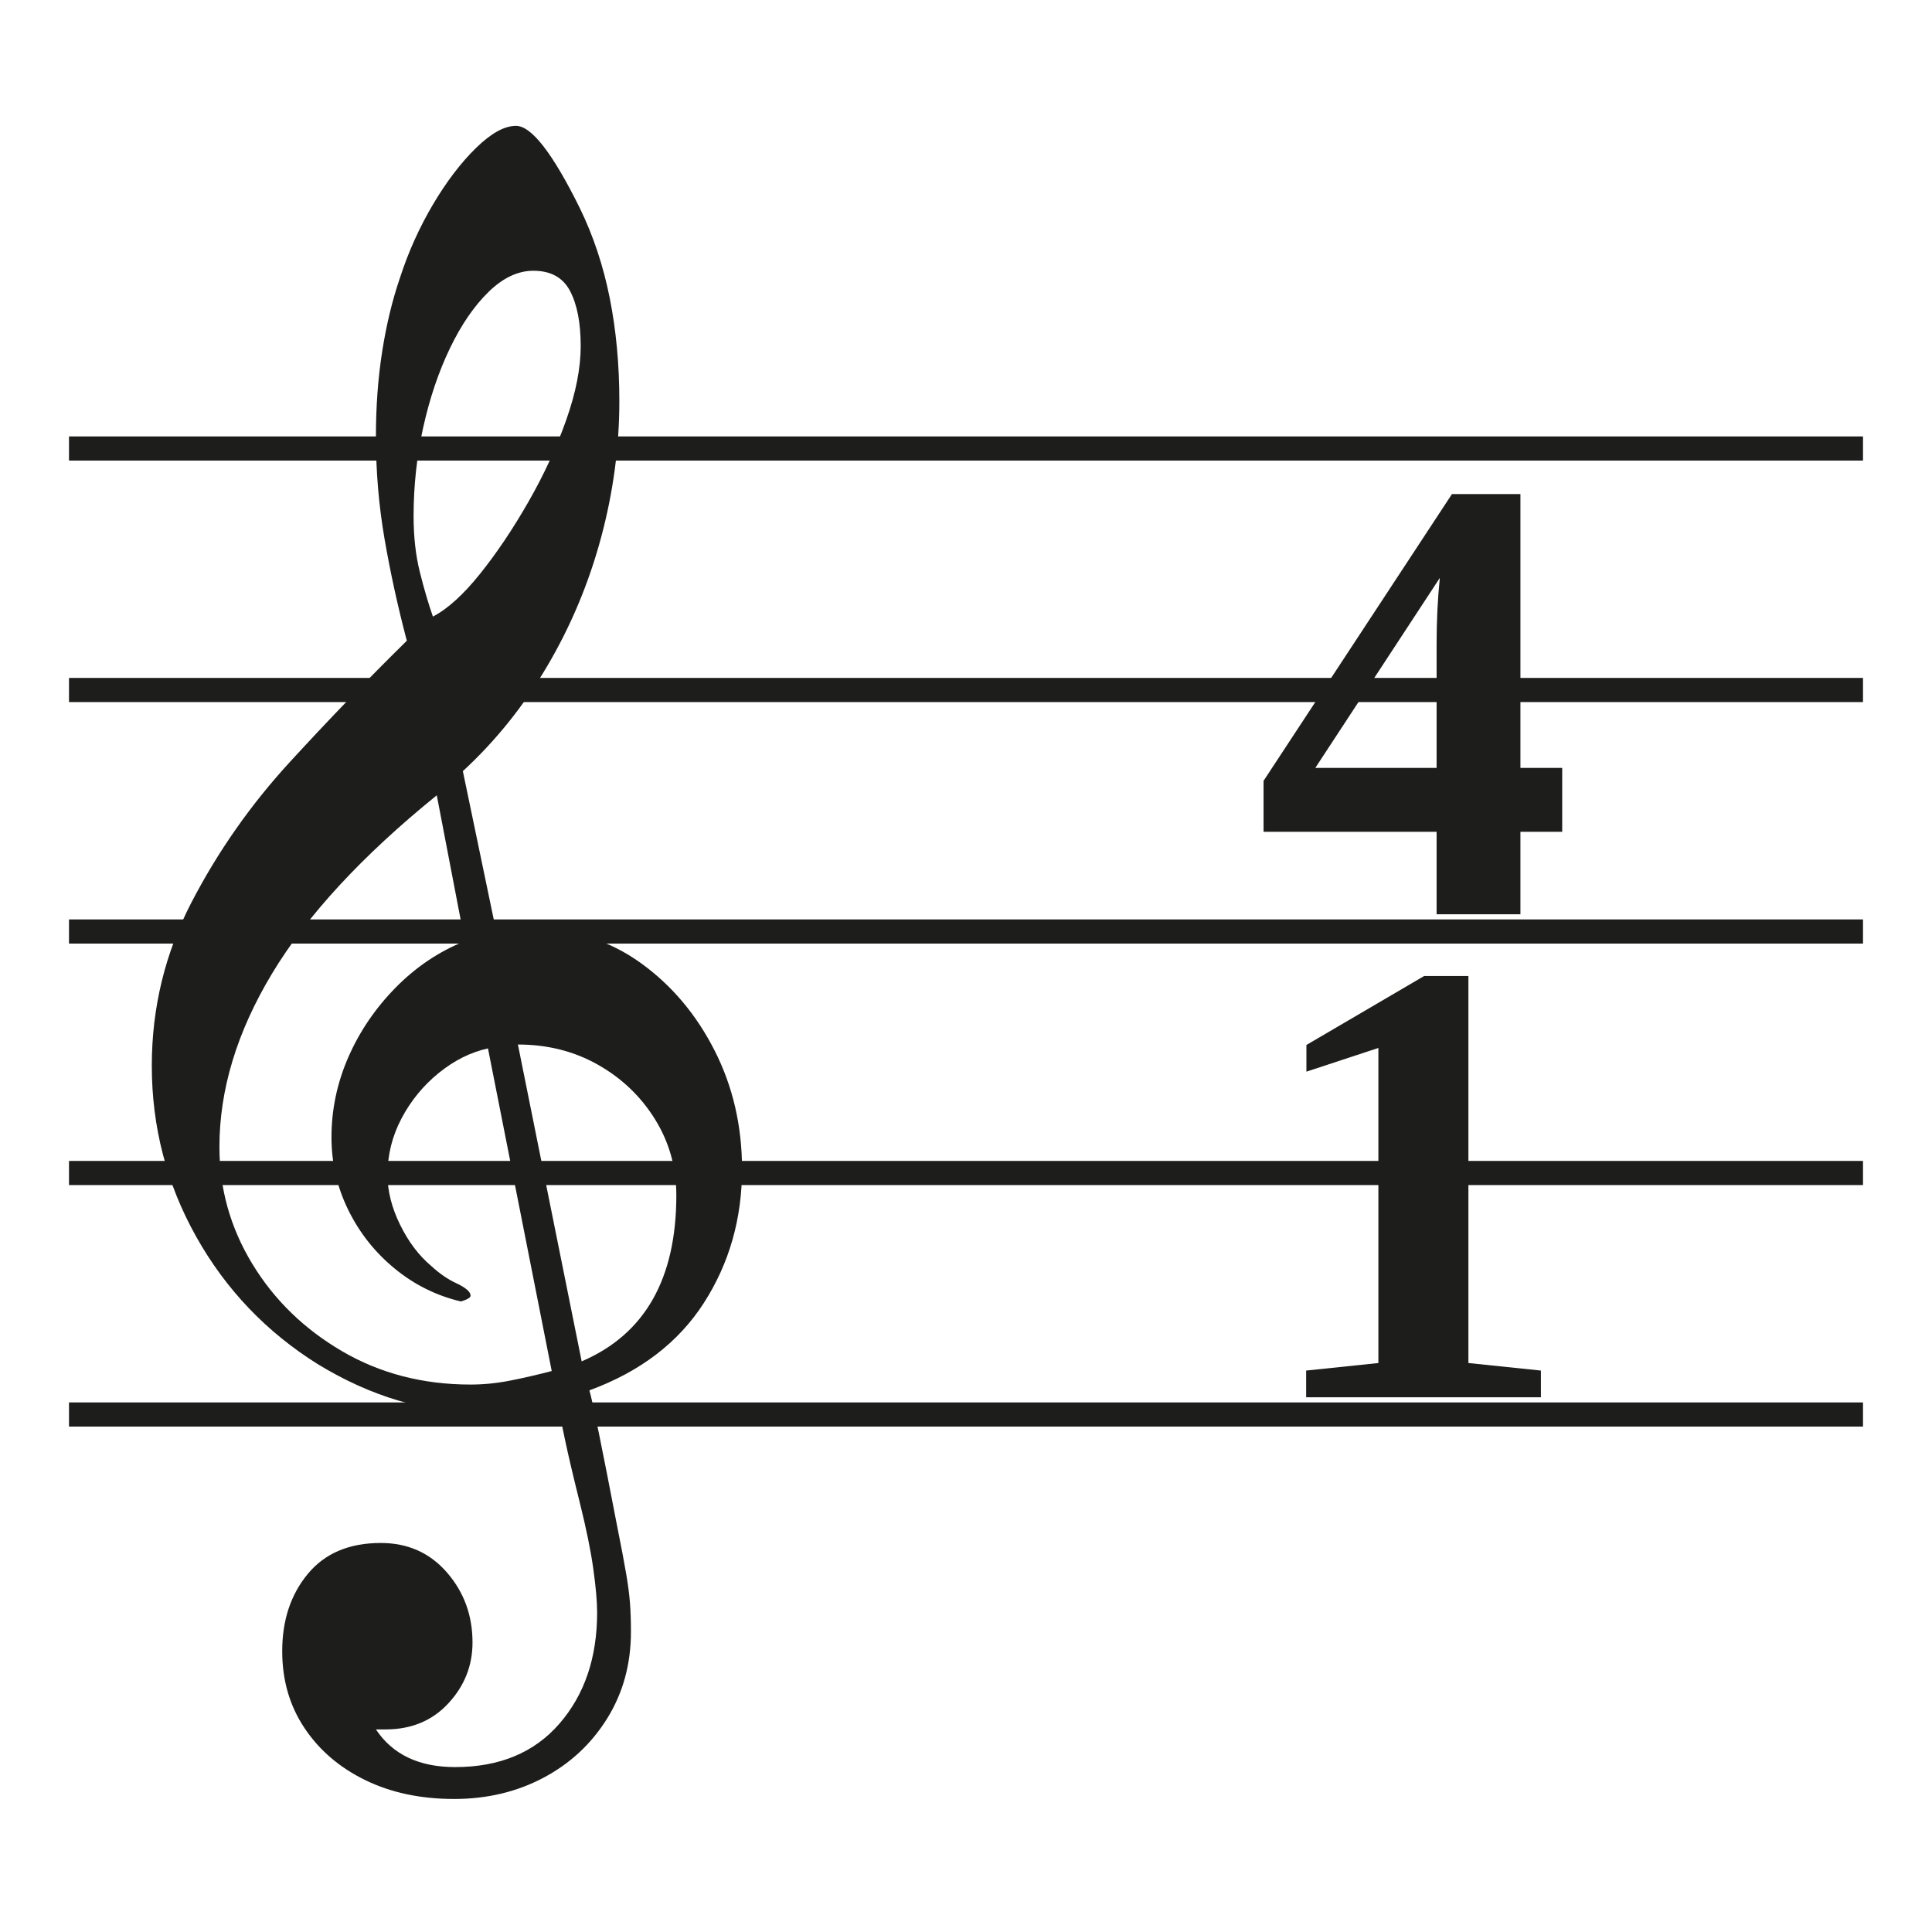
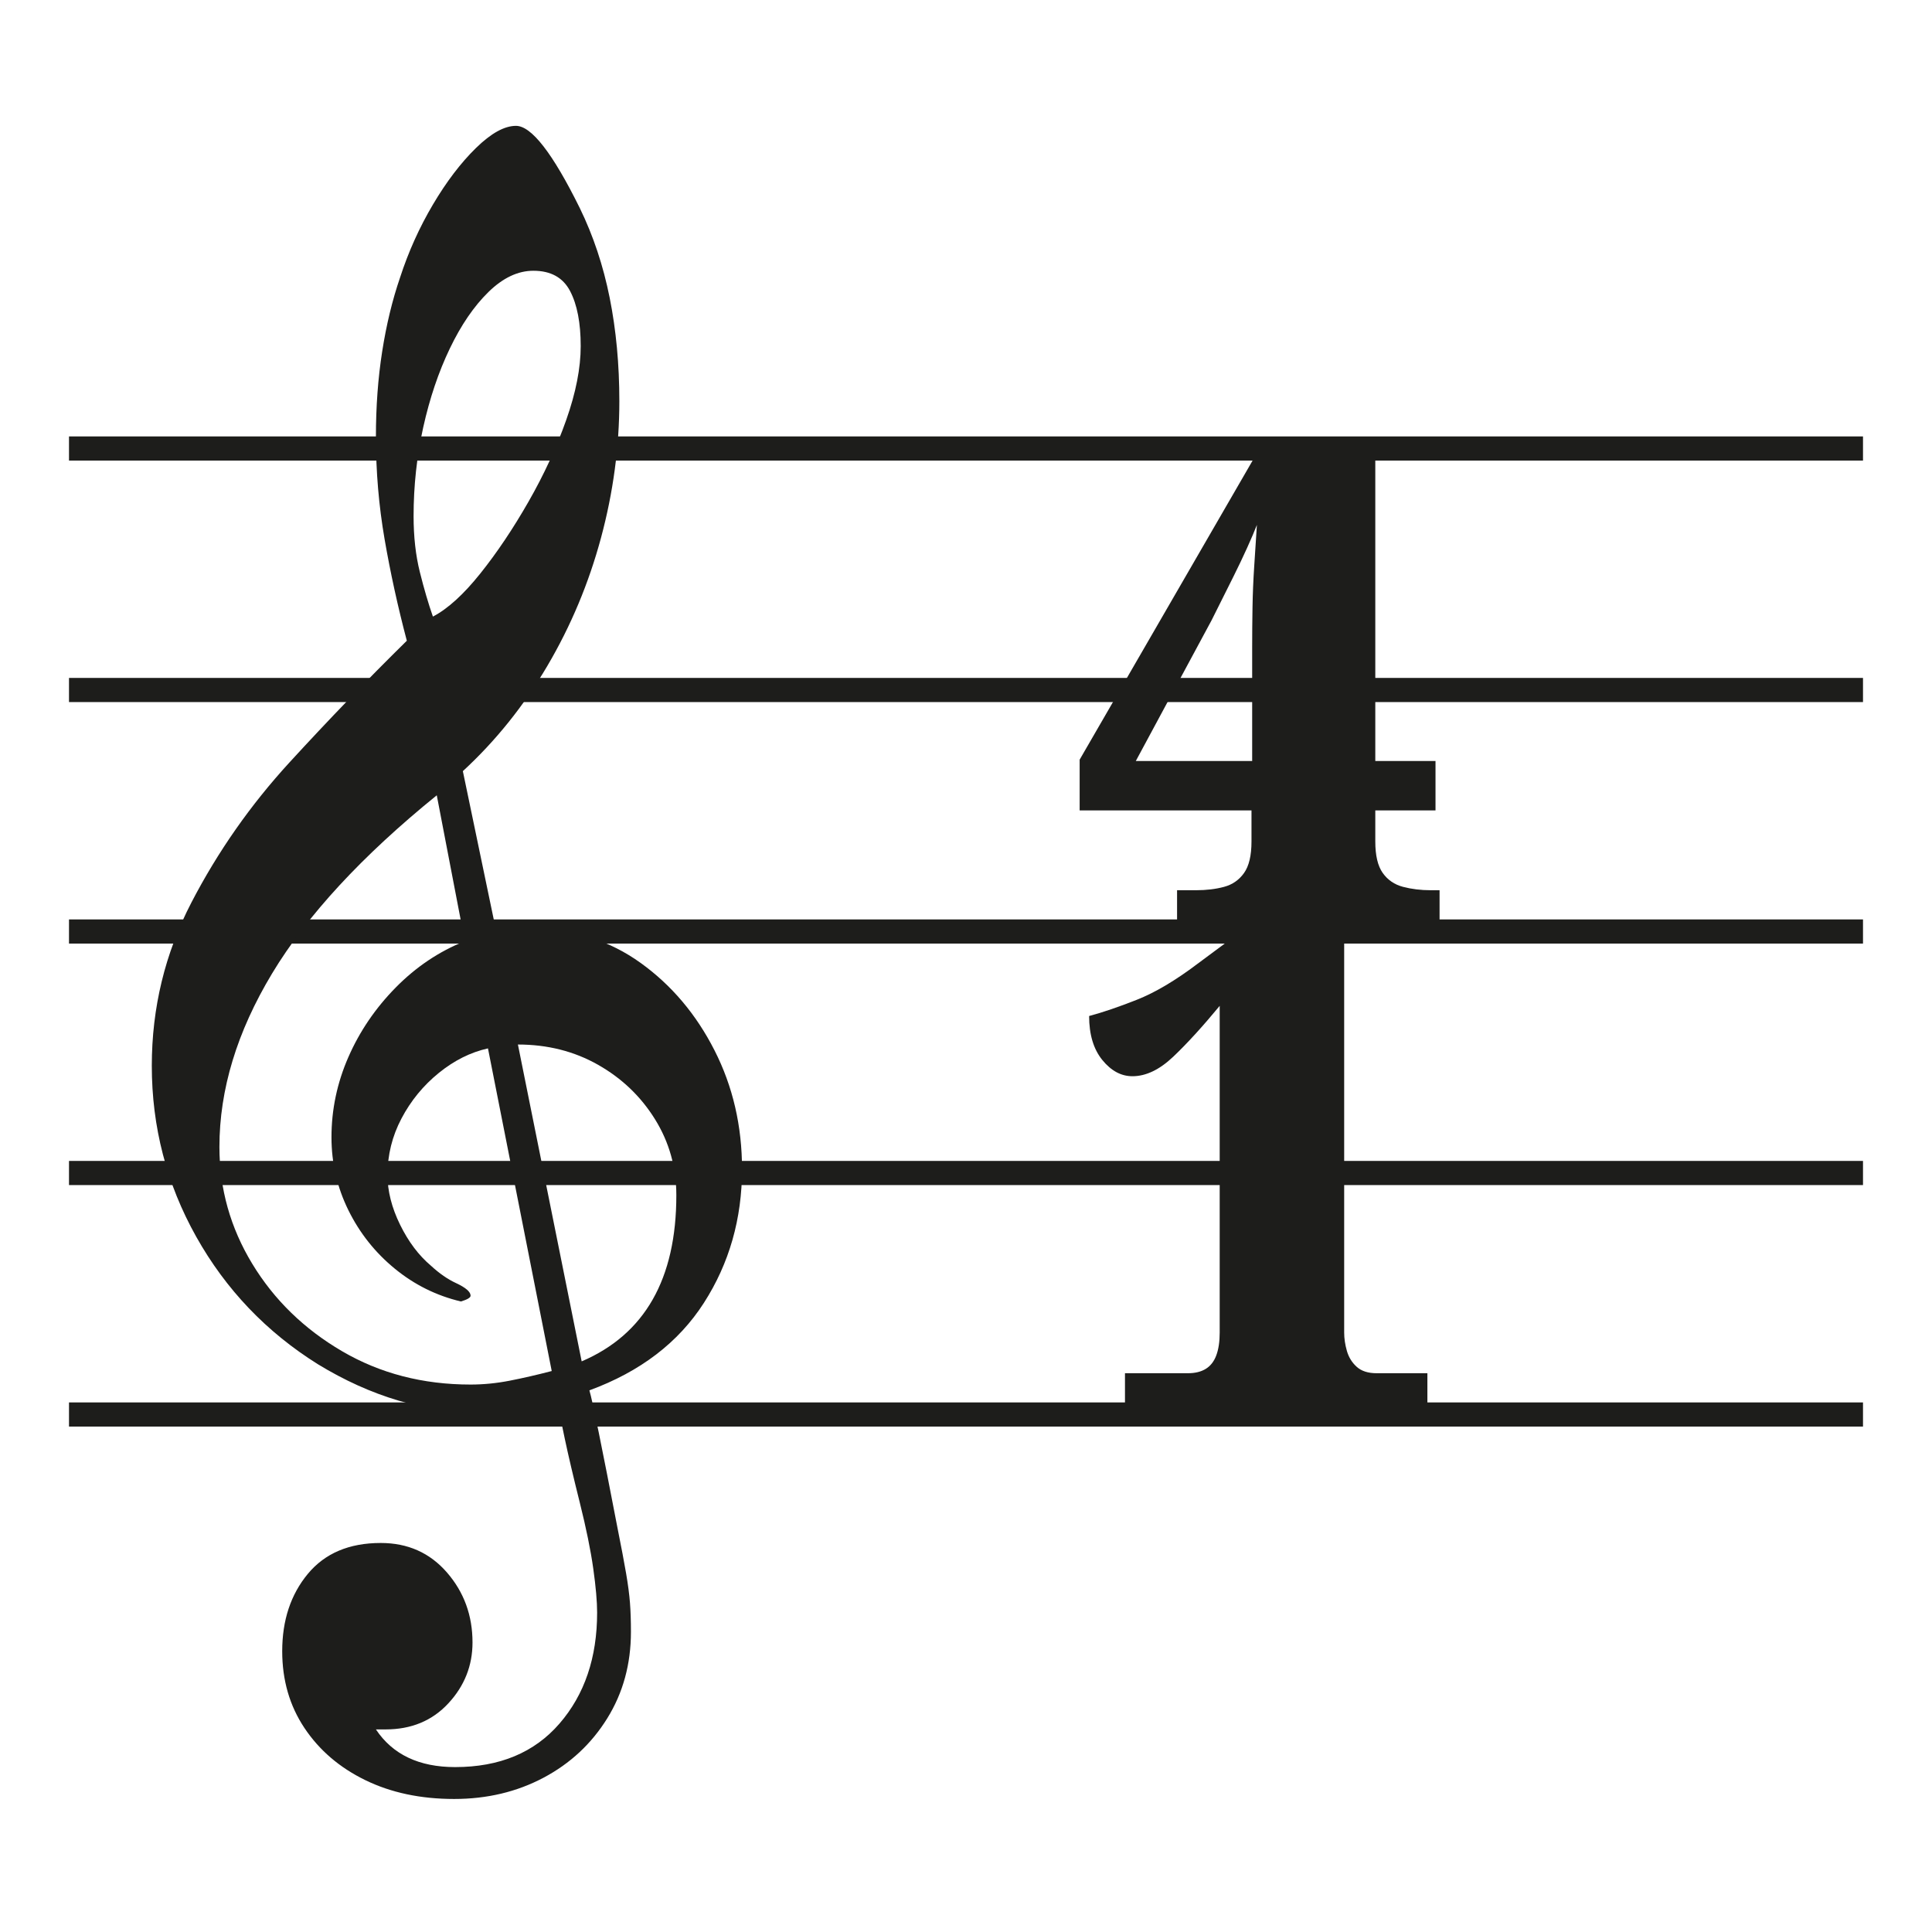
<svg xmlns="http://www.w3.org/2000/svg" width="112" height="112" viewBox="0 0 112 112" role="img" aria-label="Signature rythmique 4/1">
  <rect width="112" height="112" fill="#fff" />
  <line x1="4" y1="26" x2="108" y2="26" stroke="#1d1d1b" stroke-width="1.4" />
  <line x1="4" y1="40" x2="108" y2="40" stroke="#1d1d1b" stroke-width="1.4" />
  <line x1="4" y1="54" x2="108" y2="54" stroke="#1d1d1b" stroke-width="1.4" />
  <line x1="4" y1="68" x2="108" y2="68" stroke="#1d1d1b" stroke-width="1.4" />
  <line x1="4" y1="82" x2="108" y2="82" stroke="#1d1d1b" stroke-width="1.4" />
  <path transform="translate(6 82) scale(0.056 -0.056)" fill="#1d1d1b" d="M314 801Q300 854 291.0 906.0Q282 958 282 1012Q282 1059 288.5 1100.5Q295 1142 307 1177Q320 1217 341.0 1252.5Q362 1288 385.5 1311.0Q409 1334 427 1334Q451 1334 493 1249Q514 1206 524.0 1156.0Q534 1106 534 1049Q534 978 515.0 907.5Q496 837 459.5 775.0Q423 713 372 666L407 498Q422 500 432.0 501.0Q442 502 447 502Q508 502 556.0 467.5Q604 433 632.5 377.0Q661 321 661 254Q661 177 621.5 115.5Q582 54 503 25Q508 8 532 -117Q538 -147 541.0 -164.5Q544 -182 545.0 -195.0Q546 -208 546 -225Q546 -275 521.5 -314.5Q497 -354 455.5 -376.0Q414 -398 363 -398Q311 -398 271.0 -378.5Q231 -359 208.0 -324.5Q185 -290 185 -245Q185 -197 211.5 -165.0Q238 -133 287 -133Q329 -133 355.5 -163.5Q382 -194 382 -236Q382 -272 357.0 -299.0Q332 -326 292 -326H282Q308 -365 364 -365Q433 -365 472.0 -320.0Q511 -275 511 -205Q511 -188 507.0 -159.5Q503 -131 493 -91Q483 -51 477.5 -25.0Q472 1 470 12Q436 2 390 2Q304 2 222 52Q142 102 96.0 184.0Q50 266 50 361Q50 451 91 530Q132 609 192.5 675.0Q253 741 314 801ZM341 826Q364 838 390.0 870.5Q416 903 440.0 945.0Q464 987 479.0 1029.5Q494 1072 494 1106Q494 1142 483.0 1163.0Q472 1184 445 1184Q421 1184 398.5 1162.0Q376 1140 358.5 1103.5Q341 1067 331.0 1022.0Q321 977 321 930Q321 898 327.5 872.0Q334 846 341 826ZM398 379Q371 373 347.0 353.5Q323 334 308.5 306.5Q294 279 294 248Q294 223 307.0 196.5Q320 170 339 154Q352 142 365 136Q380 129 380 123Q380 120 370 117Q332 126 301.5 151.0Q271 176 253.5 211.5Q236 247 236 287Q236 330 253.5 370.0Q271 410 302.5 442.0Q334 474 374 490L345 641Q229 547 174.5 456.5Q120 366 120 277Q120 212 154.0 156.0Q188 100 247.0 65.5Q306 31 380 31Q400 31 420.5 35.0Q441 39 464 45ZM495 55Q593 97 593 227Q593 270 571.0 305.5Q549 341 512.0 362.0Q475 383 429 383Z" />
-   <g font-family="Georgia, 'Times New Roman', 'DejaVu Serif', serif" font-weight="700" font-size="37.0" fill="#1d1d1b" text-anchor="middle">
-     <text x="82" y="53">4</text>
-     <text x="82" y="81">1</text>
-   </g>
+   <path transform="translate(62.00 54) scale(0.03922 -0.03922)" fill="#1d1d1b" d="M159 0V61H187Q210 61 228.5 66.0Q247 71 258.0 86.5Q269 102 269 133V179H15V254L281 714H452V252H541V179H452V133Q452 102 463.0 86.5Q474 71 493.0 66.0Q512 61 534 61H547V0ZM98 252H270V420Q270 449 270.5 479.0Q271 509 273.0 539.5Q275 570 277 601Q272 588 262.5 567.0Q253 546 242 524L210 460Z" />
+   <path transform="translate(62.00 82) scale(0.03922 -0.03922)" fill="#1d1d1b" d="M82 0V61H175Q191 61 201.5 67.5Q212 74 217.0 87.5Q222 101 222 121V604Q184 558 153.5 529.0Q123 500 93 500Q68 500 48.5 524.0Q29 548 29 589Q59 597 99.5 613.0Q140 629 189 666L259 718H406V121Q406 108 410.0 94.0Q414 80 424.5 70.5Q435 61 454 61H529V0Z" />
</svg>
